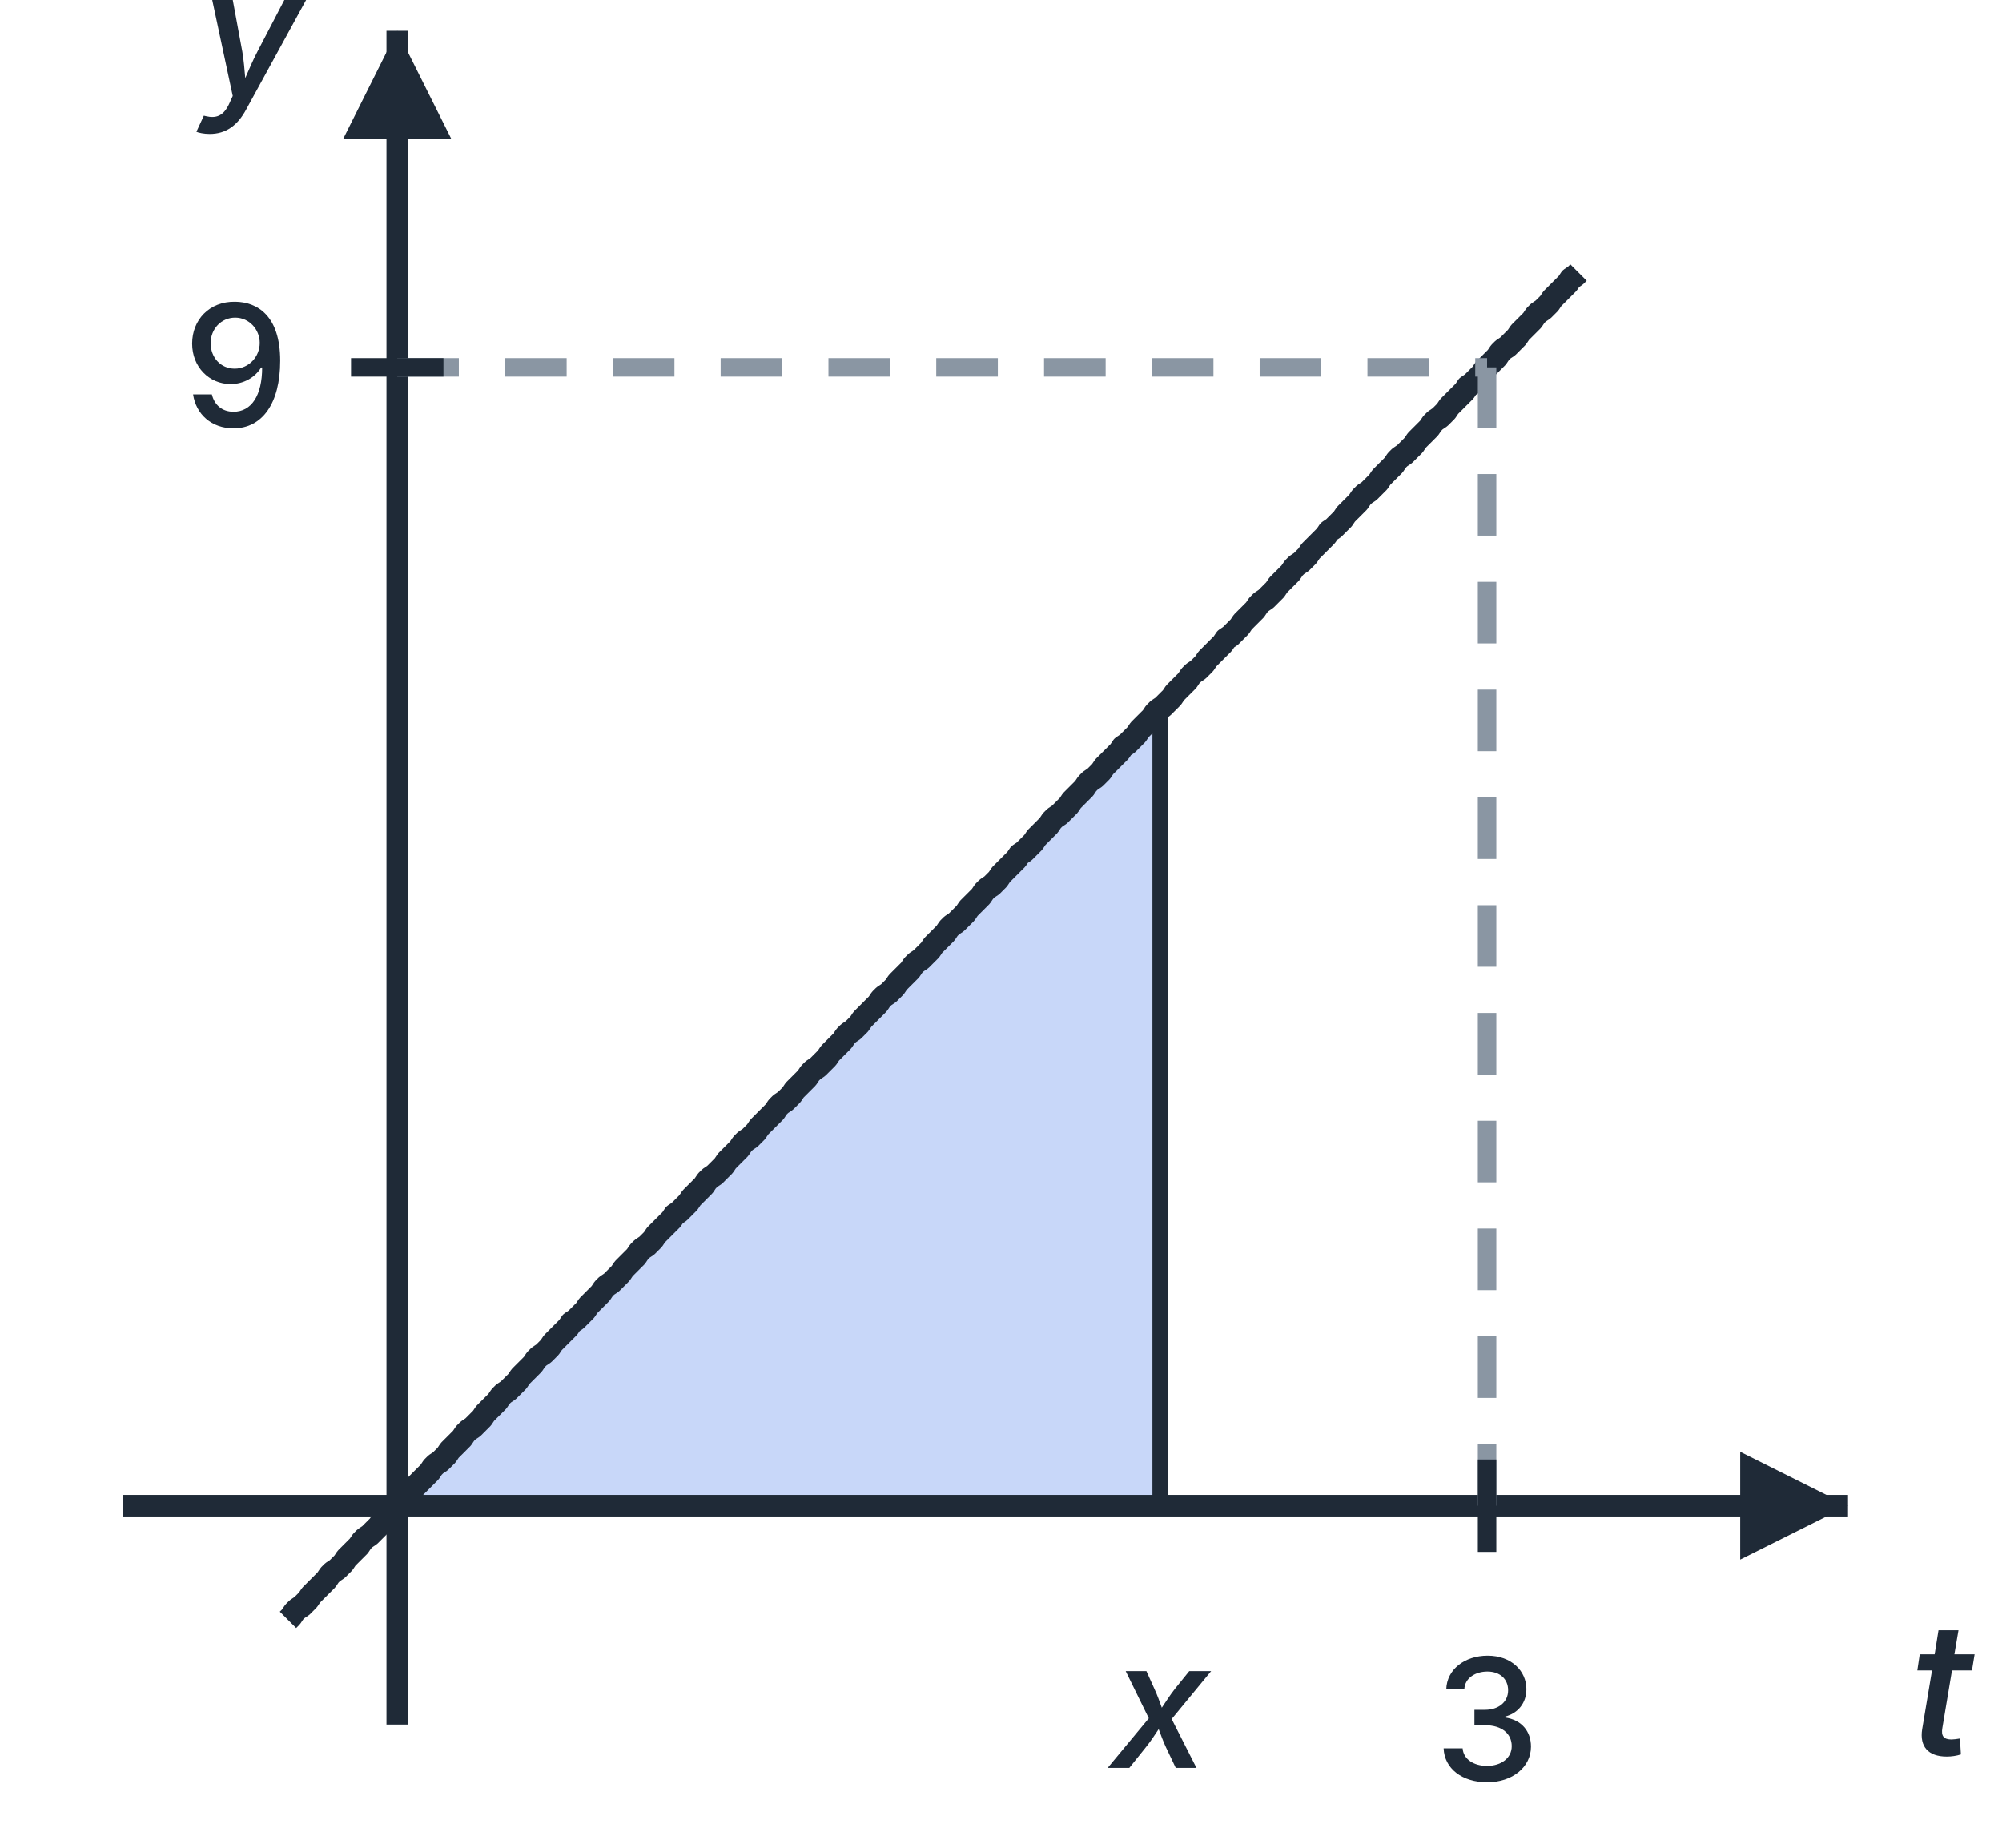
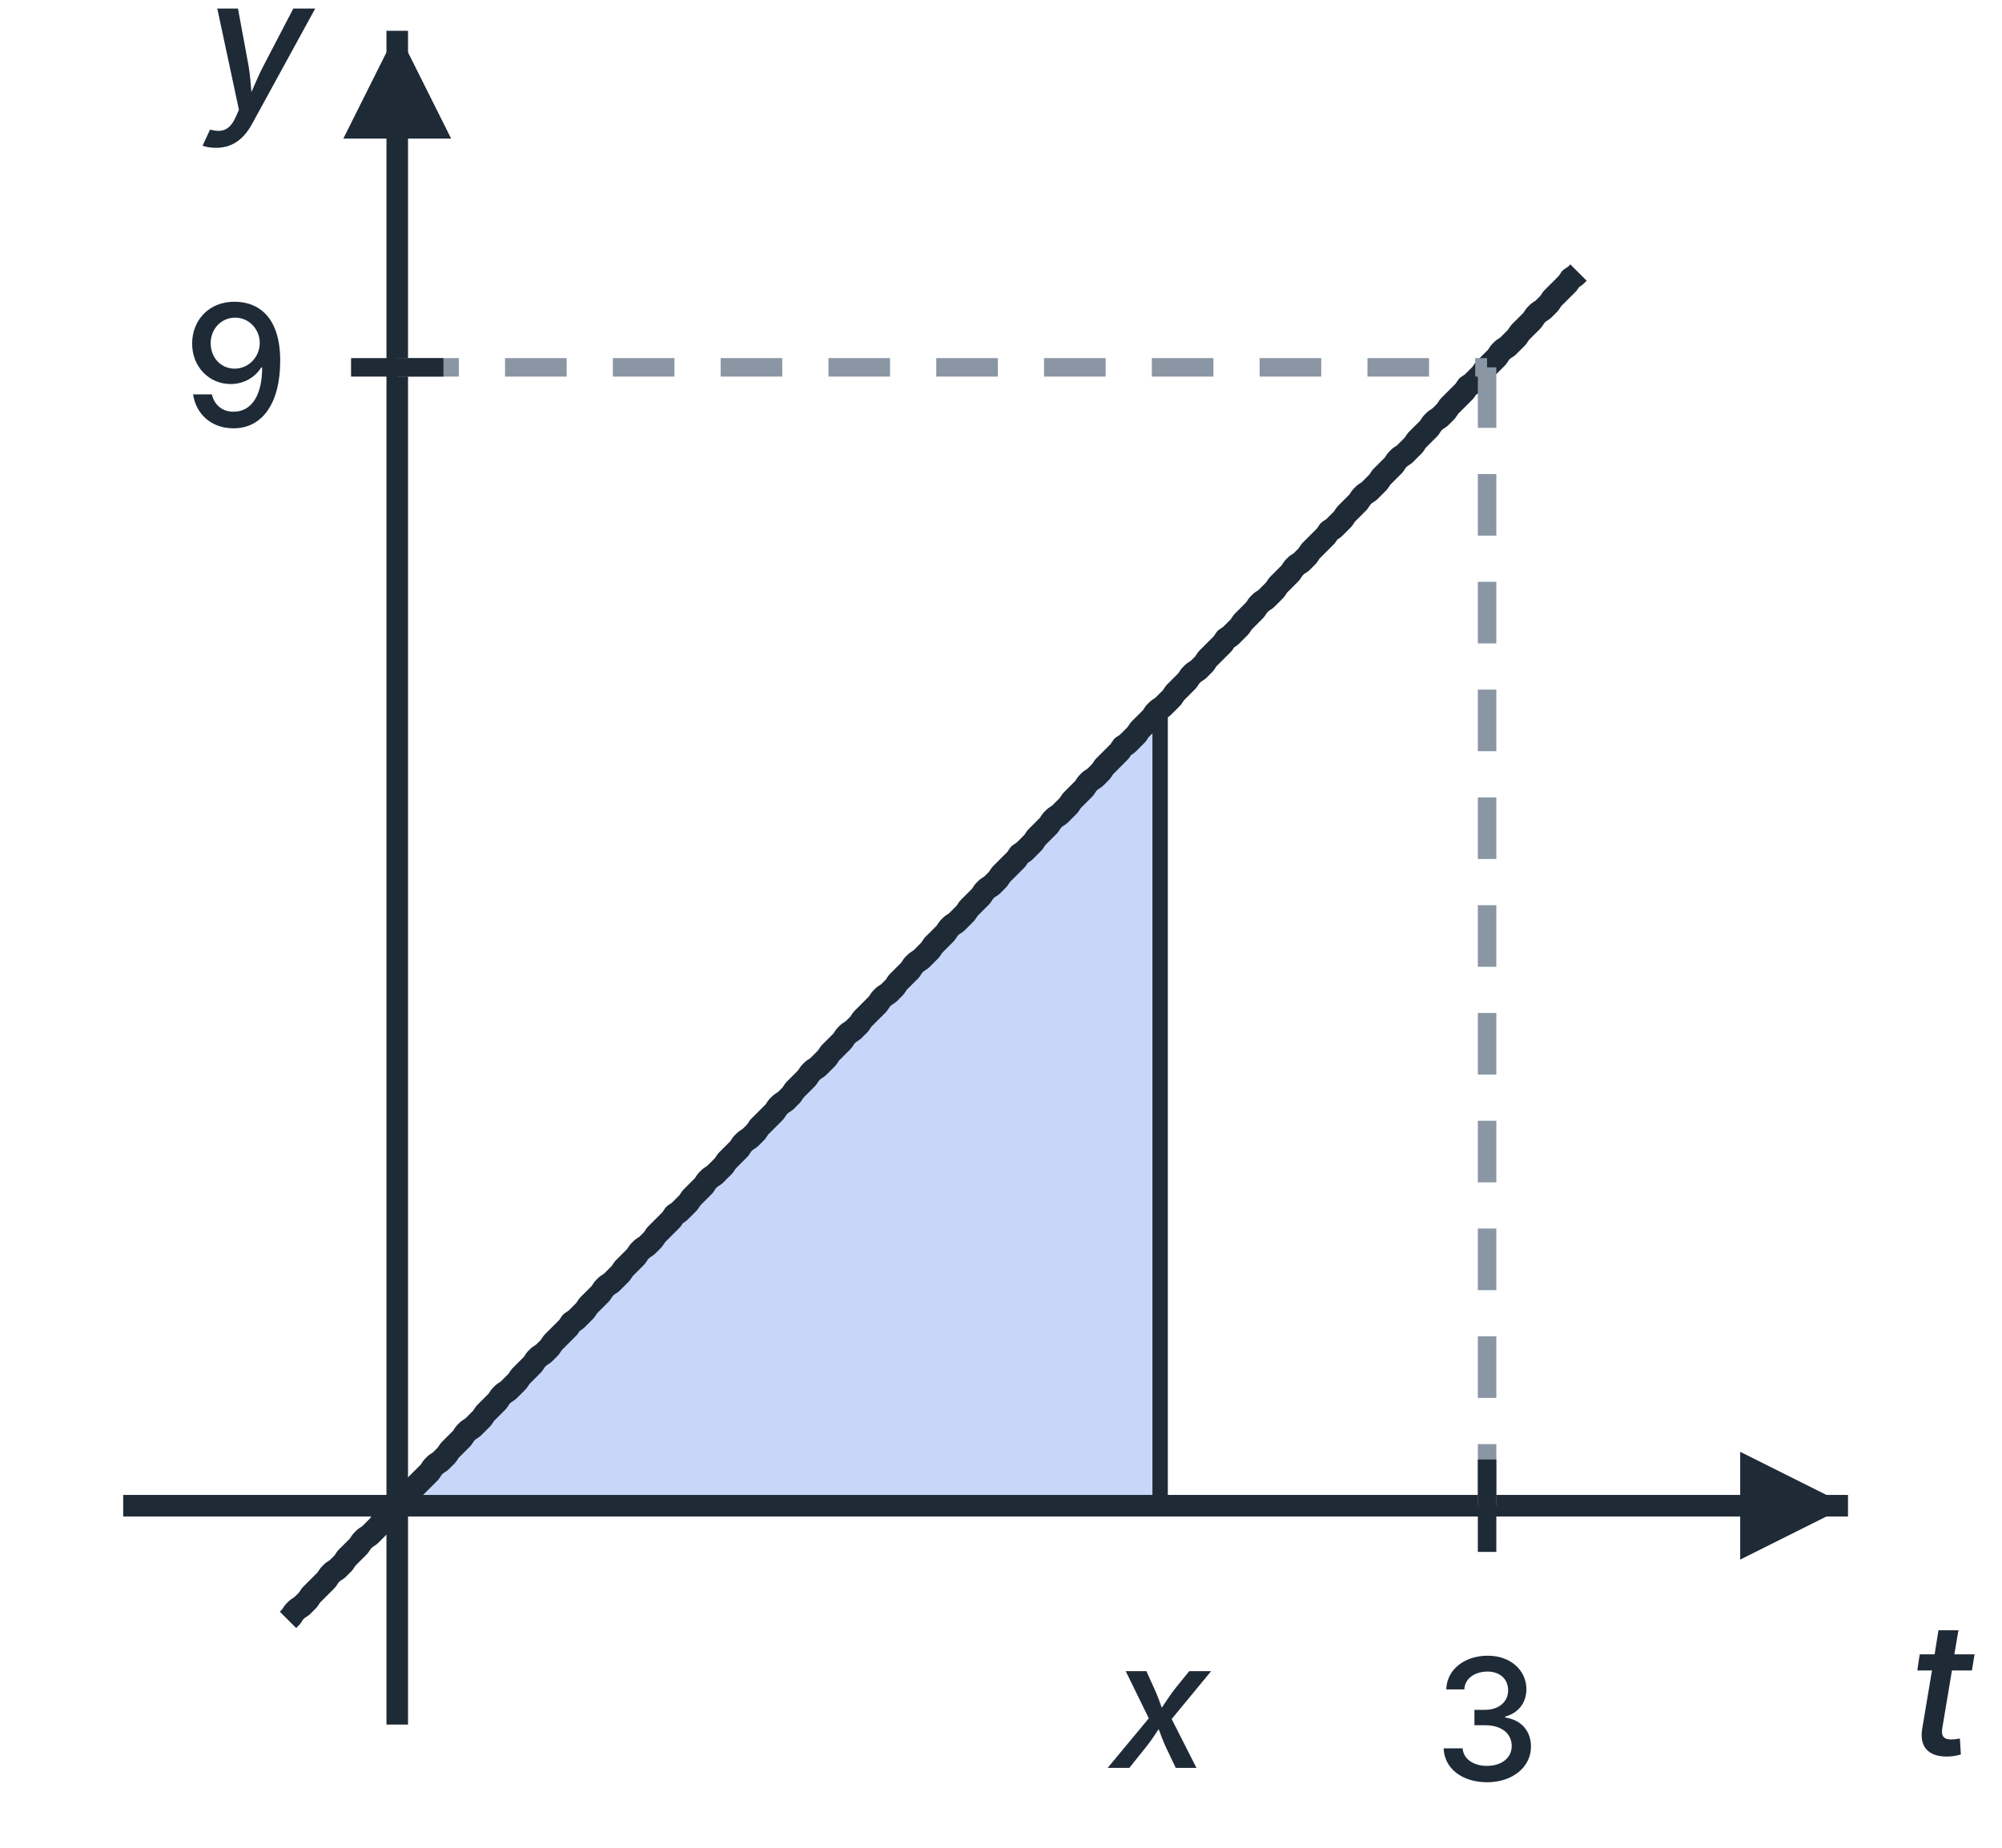
<svg xmlns="http://www.w3.org/2000/svg" viewBox="0 0 130 120" width="130" height="120" font-family="Inter, Arial, sans-serif">
  <polygon points="25.8,97.8 26.0,97.5 26.3,97.3 26.5,97.0 26.8,96.8 27.0,96.5 27.3,96.2 27.5,96.0 27.8,95.7 28.0,95.5 28.3,95.2 28.5,94.9 28.8,94.7 29.0,94.4 29.3,94.2 29.5,93.9 29.8,93.6 30.0,93.4 30.3,93.1 30.5,92.9 30.7,92.6 31.0,92.4 31.2,92.1 31.5,91.8 31.7,91.6 32.0,91.3 32.2,91.1 32.5,90.8 32.7,90.5 33.0,90.3 33.2,90.0 33.5,89.8 33.7,89.5 34.0,89.2 34.2,89.0 34.5,88.7 34.7,88.5 35.0,88.2 35.2,88.0 35.5,87.7 35.7,87.4 36.0,87.2 36.2,86.9 36.4,86.7 36.7,86.4 36.9,86.1 37.2,85.9 37.4,85.6 37.7,85.4 37.9,85.1 38.2,84.8 38.4,84.6 38.7,84.3 38.9,84.1 39.2,83.8 39.4,83.6 39.7,83.3 39.9,83.0 40.2,82.8 40.4,82.5 40.7,82.3 40.9,82.0 41.2,81.7 41.4,81.5 41.6,81.2 41.9,81.0 42.1,80.7 42.4,80.4 42.6,80.2 42.9,79.9 43.1,79.7 43.4,79.4 43.6,79.2 43.9,78.9 44.1,78.6 44.4,78.4 44.6,78.1 44.9,77.9 45.1,77.6 45.4,77.3 45.6,77.1 45.9,76.8 46.1,76.6 46.4,76.3 46.6,76.1 46.8,75.8 47.1,75.5 47.3,75.3 47.6,75.0 47.8,74.8 48.1,74.5 48.3,74.2 48.6,74.0 48.8,73.7 49.1,73.5 49.3,73.2 49.6,72.9 49.8,72.7 50.1,72.4 50.3,72.2 50.6,71.9 50.8,71.7 51.1,71.4 51.3,71.1 51.6,70.9 51.8,70.6 52.1,70.4 52.3,70.1 52.5,69.8 52.8,69.6 53.0,69.3 53.3,69.1 53.5,68.8 53.8,68.5 54.0,68.3 54.3,68.0 54.5,67.8 54.8,67.5 55.0,67.3 55.3,67.0 55.5,66.7 55.8,66.5 56.0,66.2 56.3,66.0 56.5,65.7 56.8,65.4 57.0,65.2 57.3,64.9 57.5,64.7 57.7,64.4 58.0,64.1 58.2,63.9 58.5,63.6 58.7,63.4 59.0,63.1 59.2,62.9 59.5,62.6 59.7,62.3 60.0,62.1 60.2,61.8 60.5,61.6 60.7,61.3 61.0,61.0 61.2,60.8 61.5,60.5 61.7,60.3 62.0,60.0 62.2,59.7 62.5,59.5 62.7,59.2 62.9,59.0 63.2,58.7 63.4,58.5 63.7,58.2 63.9,57.9 64.2,57.7 64.4,57.4 64.7,57.2 64.9,56.9 65.2,56.6 65.4,56.4 65.7,56.1 65.9,55.9 66.2,55.6 66.4,55.4 66.7,55.1 66.9,54.8 67.2,54.6 67.4,54.3 67.7,54.1 67.9,53.8 68.2,53.5 68.4,53.3 68.6,53.0 68.9,52.8 69.1,52.5 69.4,52.2 69.6,52.0 69.9,51.7 70.1,51.5 70.4,51.2 70.6,51.0 70.9,50.7 71.1,50.4 71.4,50.2 71.6,49.9 71.9,49.7 72.1,49.4 72.4,49.1 72.6,48.9 72.9,48.6 73.1,48.4 73.4,48.1 73.6,47.8 73.8,47.6 74.1,47.3 74.3,47.1 74.6,46.8 74.8,46.6 75.1,46.3 75.3,46.0 75.3,97.8 75.1,97.8 74.8,97.8 74.6,97.8 74.3,97.8 74.1,97.8 73.8,97.8 73.6,97.8 73.4,97.8 73.1,97.8 72.9,97.8 72.6,97.8 72.4,97.8 72.1,97.8 71.9,97.8 71.6,97.8 71.4,97.8 71.1,97.8 70.9,97.8 70.6,97.8 70.4,97.8 70.1,97.8 69.9,97.8 69.6,97.8 69.4,97.8 69.1,97.8 68.9,97.8 68.6,97.8 68.4,97.8 68.2,97.8 67.9,97.8 67.7,97.8 67.4,97.8 67.2,97.8 66.9,97.8 66.7,97.8 66.4,97.8 66.2,97.8 65.9,97.8 65.7,97.8 65.4,97.8 65.2,97.8 64.9,97.8 64.7,97.8 64.4,97.8 64.2,97.8 63.9,97.8 63.7,97.8 63.4,97.8 63.2,97.8 62.9,97.8 62.7,97.8 62.5,97.8 62.2,97.8 62.0,97.8 61.7,97.8 61.5,97.8 61.2,97.8 61.0,97.8 60.7,97.8 60.5,97.8 60.2,97.8 60.0,97.8 59.7,97.8 59.5,97.8 59.2,97.8 59.0,97.8 58.7,97.8 58.5,97.8 58.2,97.8 58.0,97.8 57.7,97.8 57.5,97.8 57.3,97.8 57.0,97.8 56.8,97.8 56.5,97.8 56.3,97.8 56.0,97.8 55.8,97.8 55.5,97.8 55.3,97.8 55.0,97.8 54.8,97.8 54.5,97.8 54.3,97.8 54.0,97.8 53.8,97.8 53.5,97.8 53.3,97.8 53.0,97.8 52.8,97.8 52.5,97.8 52.3,97.8 52.1,97.8 51.8,97.8 51.6,97.8 51.3,97.8 51.1,97.8 50.8,97.8 50.6,97.8 50.3,97.8 50.1,97.8 49.8,97.8 49.6,97.8 49.3,97.8 49.1,97.8 48.8,97.8 48.6,97.8 48.3,97.8 48.1,97.8 47.8,97.8 47.6,97.8 47.3,97.8 47.1,97.8 46.8,97.8 46.6,97.8 46.4,97.8 46.1,97.8 45.9,97.8 45.6,97.8 45.4,97.8 45.1,97.8 44.9,97.8 44.6,97.8 44.4,97.8 44.1,97.8 43.9,97.8 43.6,97.8 43.4,97.8 43.1,97.8 42.9,97.8 42.6,97.8 42.4,97.8 42.1,97.8 41.9,97.8 41.6,97.8 41.4,97.8 41.2,97.8 40.9,97.8 40.7,97.8 40.4,97.8 40.2,97.8 39.9,97.8 39.7,97.8 39.4,97.8 39.2,97.8 38.9,97.8 38.7,97.8 38.4,97.8 38.2,97.8 37.9,97.8 37.7,97.8 37.4,97.8 37.2,97.8 36.9,97.8 36.7,97.8 36.4,97.8 36.2,97.8 36.0,97.8 35.7,97.8 35.5,97.8 35.2,97.8 35.0,97.8 34.7,97.8 34.5,97.8 34.2,97.8 34.0,97.8 33.7,97.8 33.5,97.8 33.2,97.8 33.0,97.8 32.7,97.8 32.5,97.8 32.2,97.8 32.0,97.8 31.7,97.8 31.5,97.8 31.2,97.8 31.0,97.8 30.7,97.8 30.5,97.8 30.3,97.8 30.0,97.8 29.8,97.8 29.5,97.8 29.3,97.8 29.0,97.8 28.8,97.8 28.5,97.8 28.3,97.8 28.0,97.8 27.8,97.8 27.5,97.8 27.3,97.8 27.0,97.8 26.8,97.8 26.5,97.8 26.3,97.8 26.0,97.8 25.8,97.8" fill="#2563eb" fill-opacity="0.25" stroke="none" />
  <line x1="8.0" y1="97.786" x2="120.0" y2="97.786" stroke="#1f2a37" stroke-width="1.4" />
  <path d="M120.0,97.786 l-7,-3.5 v7 z" fill="#1f2a37" />
  <line x1="25.795" y1="112.0" x2="25.795" y2="2.0" stroke="#1f2a37" stroke-width="1.4" />
  <path d="M25.795,2.0 l-3.5,7 h7 z" fill="#1f2a37" />
  <text x="124.0" y="113.986" text-anchor="start" font-size="12" fill="#1f2a37" font-weight="500" font-style="italic">t</text>
-   <text x="19.795" y="6.2" text-anchor="end" font-size="12" fill="#1f2a37" font-weight="500" font-style="italic">y</text>
+   <text x="20.2" y="7.1" text-anchor="end" font-size="12" fill="#1f2a37" font-weight="500" font-style="italic">y</text>
  <polyline points="18.7,105.2 18.9,105.0 19.1,104.7 19.3,104.5 19.6,104.3 19.8,104.1 20.0,103.9 20.2,103.6 20.4,103.4 20.6,103.2 20.8,103.0 21.0,102.8 21.2,102.6 21.4,102.3 21.6,102.1 21.9,101.9 22.1,101.7 22.3,101.5 22.5,101.2 22.7,101.0 22.9,100.8 23.1,100.6 23.3,100.4 23.5,100.1 23.7,99.9 24.0,99.7 24.2,99.5 24.4,99.3 24.6,99.1 24.8,98.8 25.0,98.6 25.2,98.4 25.4,98.2 25.6,98.0 25.8,97.7 26.0,97.5 26.3,97.3 26.5,97.1 26.7,96.9 26.9,96.6 27.1,96.4 27.3,96.2 27.5,96.0 27.7,95.8 27.9,95.6 28.1,95.3 28.3,95.1 28.6,94.9 28.8,94.7 29.0,94.5 29.2,94.2 29.4,94.0 29.6,93.8 29.8,93.6 30.0,93.4 30.2,93.1 30.4,92.9 30.7,92.7 30.9,92.5 31.1,92.3 31.3,92.1 31.5,91.8 31.7,91.6 31.9,91.4 32.1,91.2 32.3,91.0 32.5,90.7 32.7,90.5 33.0,90.3 33.2,90.1 33.4,89.9 33.6,89.7 33.8,89.4 34.0,89.2 34.2,89.0 34.4,88.8 34.6,88.6 34.8,88.3 35.0,88.1 35.3,87.9 35.5,87.7 35.7,87.5 35.9,87.2 36.1,87.0 36.3,86.8 36.5,86.6 36.7,86.4 36.9,86.2 37.1,85.9 37.4,85.7 37.6,85.5 37.8,85.3 38.0,85.1 38.2,84.8 38.4,84.6 38.6,84.4 38.8,84.2 39.0,84.0 39.2,83.7 39.4,83.5 39.7,83.3 39.9,83.1 40.1,82.9 40.3,82.7 40.5,82.4 40.7,82.2 40.9,82.0 41.1,81.8 41.3,81.6 41.5,81.3 41.7,81.1 42.0,80.9 42.2,80.7 42.4,80.5 42.6,80.2 42.8,80.0 43.0,79.8 43.2,79.6 43.4,79.4 43.6,79.2 43.8,78.9 44.1,78.7 44.3,78.5 44.5,78.3 44.7,78.1 44.9,77.8 45.1,77.6 45.3,77.4 45.5,77.2 45.7,77.0 45.9,76.7 46.1,76.5 46.4,76.3 46.6,76.1 46.8,75.9 47.0,75.7 47.2,75.4 47.4,75.2 47.6,75.0 47.8,74.8 48.0,74.6 48.2,74.3 48.4,74.1 48.7,73.9 48.9,73.7 49.1,73.5 49.3,73.2 49.5,73.0 49.7,72.8 49.9,72.6 50.1,72.4 50.3,72.2 50.5,71.9 50.7,71.7 51.0,71.5 51.2,71.3 51.4,71.1 51.6,70.8 51.8,70.6 52.0,70.4 52.2,70.2 52.4,70.0 52.6,69.7 52.8,69.5 53.1,69.3 53.3,69.1 53.5,68.9 53.7,68.7 53.9,68.4 54.1,68.2 54.3,68.0 54.5,67.8 54.7,67.6 54.9,67.3 55.1,67.1 55.4,66.9 55.6,66.7 55.8,66.5 56.0,66.2 56.2,66.0 56.4,65.8 56.6,65.6 56.8,65.4 57.0,65.2 57.2,64.9 57.4,64.7 57.7,64.5 57.9,64.3 58.1,64.1 58.3,63.8 58.5,63.6 58.7,63.4 58.9,63.2 59.1,63.0 59.3,62.7 59.5,62.5 59.8,62.3 60.0,62.1 60.2,61.9 60.4,61.7 60.6,61.4 60.8,61.2 61.0,61.0 61.2,60.8 61.4,60.6 61.6,60.3 61.8,60.1 62.1,59.9 62.3,59.7 62.5,59.5 62.7,59.3 62.9,59.0 63.1,58.8 63.3,58.6 63.5,58.4 63.7,58.2 63.9,57.9 64.1,57.7 64.4,57.5 64.6,57.3 64.8,57.1 65.0,56.8 65.2,56.6 65.4,56.4 65.6,56.2 65.8,56.0 66.0,55.8 66.2,55.5 66.5,55.3 66.7,55.1 66.9,54.9 67.1,54.7 67.3,54.4 67.5,54.2 67.7,54.0 67.9,53.8 68.1,53.6 68.3,53.3 68.5,53.1 68.8,52.9 69.0,52.7 69.2,52.5 69.4,52.3 69.6,52.0 69.8,51.8 70.0,51.6 70.2,51.4 70.4,51.2 70.6,50.9 70.8,50.7 71.1,50.5 71.3,50.3 71.5,50.1 71.7,49.8 71.9,49.6 72.1,49.4 72.3,49.2 72.5,49.0 72.7,48.8 72.9,48.5 73.2,48.3 73.4,48.1 73.6,47.9 73.8,47.7 74.0,47.4 74.2,47.2 74.4,47.0 74.6,46.8 74.8,46.6 75.0,46.3 75.2,46.1 75.5,45.9 75.7,45.7 75.9,45.5 76.1,45.3 76.3,45.0 76.5,44.8 76.7,44.6 76.9,44.4 77.1,44.2 77.3,43.9 77.5,43.7 77.8,43.5 78.0,43.3 78.2,43.1 78.4,42.8 78.6,42.6 78.8,42.4 79.0,42.2 79.2,42.0 79.4,41.8 79.6,41.5 79.9,41.3 80.1,41.1 80.3,40.9 80.5,40.7 80.7,40.4 80.9,40.2 81.1,40.0 81.3,39.8 81.5,39.6 81.7,39.3 81.9,39.1 82.2,38.9 82.4,38.7 82.6,38.5 82.8,38.3 83.0,38.0 83.2,37.8 83.4,37.6 83.6,37.4 83.8,37.2 84.0,36.9 84.2,36.7 84.5,36.5 84.7,36.3 84.9,36.1 85.1,35.8 85.3,35.6 85.5,35.4 85.7,35.2 85.9,35.0 86.1,34.8 86.3,34.5 86.6,34.3 86.8,34.1 87.0,33.9 87.2,33.7 87.4,33.4 87.6,33.2 87.8,33.0 88.0,32.8 88.2,32.6 88.4,32.3 88.6,32.1 88.9,31.9 89.1,31.7 89.3,31.5 89.5,31.3 89.7,31.0 89.9,30.8 90.1,30.6 90.3,30.4 90.5,30.2 90.7,29.9 90.9,29.7 91.2,29.5 91.4,29.3 91.6,29.1 91.8,28.9 92.0,28.6 92.2,28.4 92.4,28.2 92.6,28.0 92.8,27.8 93.0,27.5 93.2,27.3 93.5,27.1 93.7,26.9 93.9,26.7 94.1,26.4 94.3,26.2 94.5,26.0 94.7,25.8 94.9,25.6 95.1,25.4 95.3,25.1 95.6,24.9 95.8,24.7 96.0,24.5 96.2,24.3 96.4,24.0 96.6,23.8 96.8,23.6 97.0,23.4 97.2,23.2 97.4,22.9 97.6,22.7 97.9,22.5 98.1,22.3 98.3,22.1 98.5,21.9 98.7,21.6 98.9,21.4 99.1,21.2 99.3,21.0 99.5,20.8 99.7,20.5 99.9,20.3 100.2,20.1 100.4,19.9 100.6,19.7 100.8,19.4 101.0,19.2 101.2,19.0 101.4,18.8 101.6,18.6 101.8,18.4 102.0,18.1 102.3,17.9 102.5,17.7" fill="none" stroke="#1f2a37" stroke-width="1.5" stroke-linejoin="round" />
  <line x1="75.333" y1="97.786" x2="75.333" y2="46.036" stroke="#1f2a37" stroke-width="1" stroke-dasharray="" />
  <line x1="96.564" y1="97.786" x2="96.564" y2="23.857" stroke="#8a96a3" stroke-width="1.2" stroke-dasharray="4 3" />
  <line x1="25.795" y1="23.857" x2="96.564" y2="23.857" stroke="#8a96a3" stroke-width="1.2" stroke-dasharray="4 3" />
  <text x="75.333" y="114.811" text-anchor="middle" font-size="11.5" fill="#1f2a37" font-weight="500" font-style="italic">x</text>
  <line x1="96.564" y1="94.786" x2="96.564" y2="100.786" stroke="#1f2a37" stroke-width="1.2" />
+   <line x1="22.795" y1="23.857" x2="28.795" y2="23.857" stroke="#1f2a37" stroke-width="1.2" />
  <text x="96.564" y="115.636" text-anchor="middle" font-size="11" fill="#1f2a37" font-weight="500">3</text>
-   <line x1="22.795" y1="23.857" x2="28.795" y2="23.857" stroke="#1f2a37" stroke-width="1.2" />
  <text x="18.795" y="27.707" text-anchor="end" font-size="11" fill="#1f2a37" font-weight="500">9</text>
</svg>
